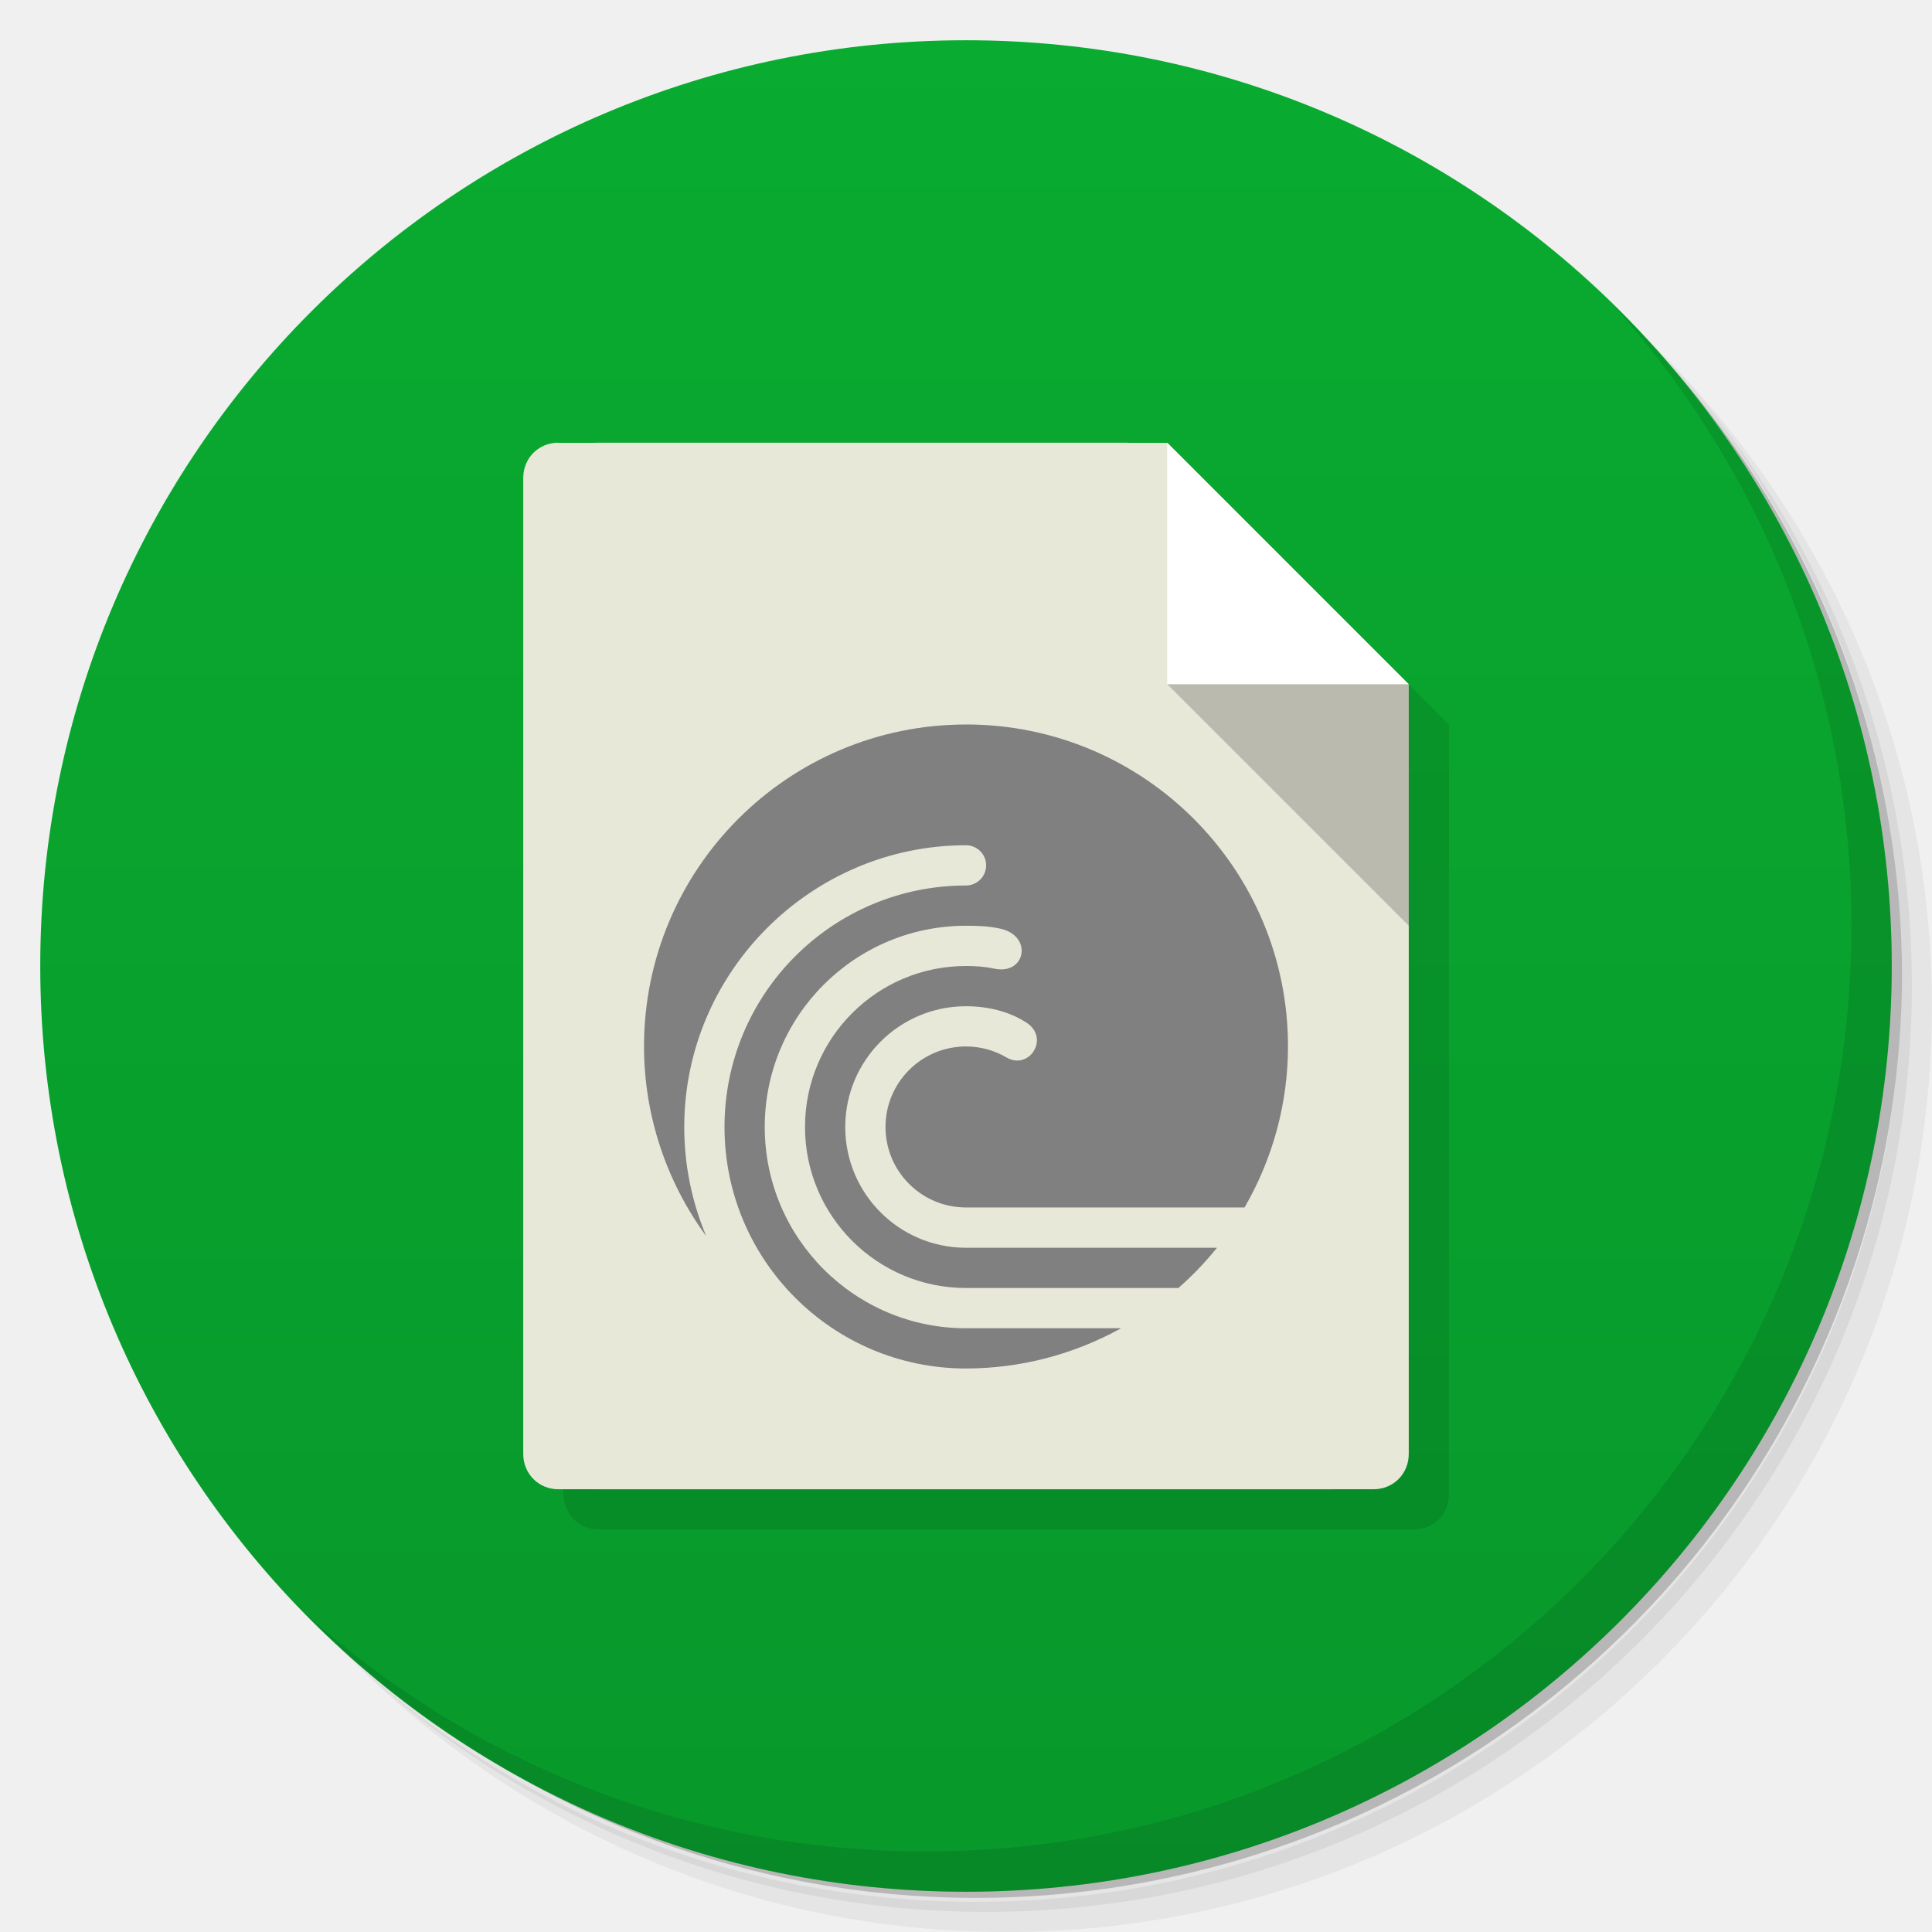
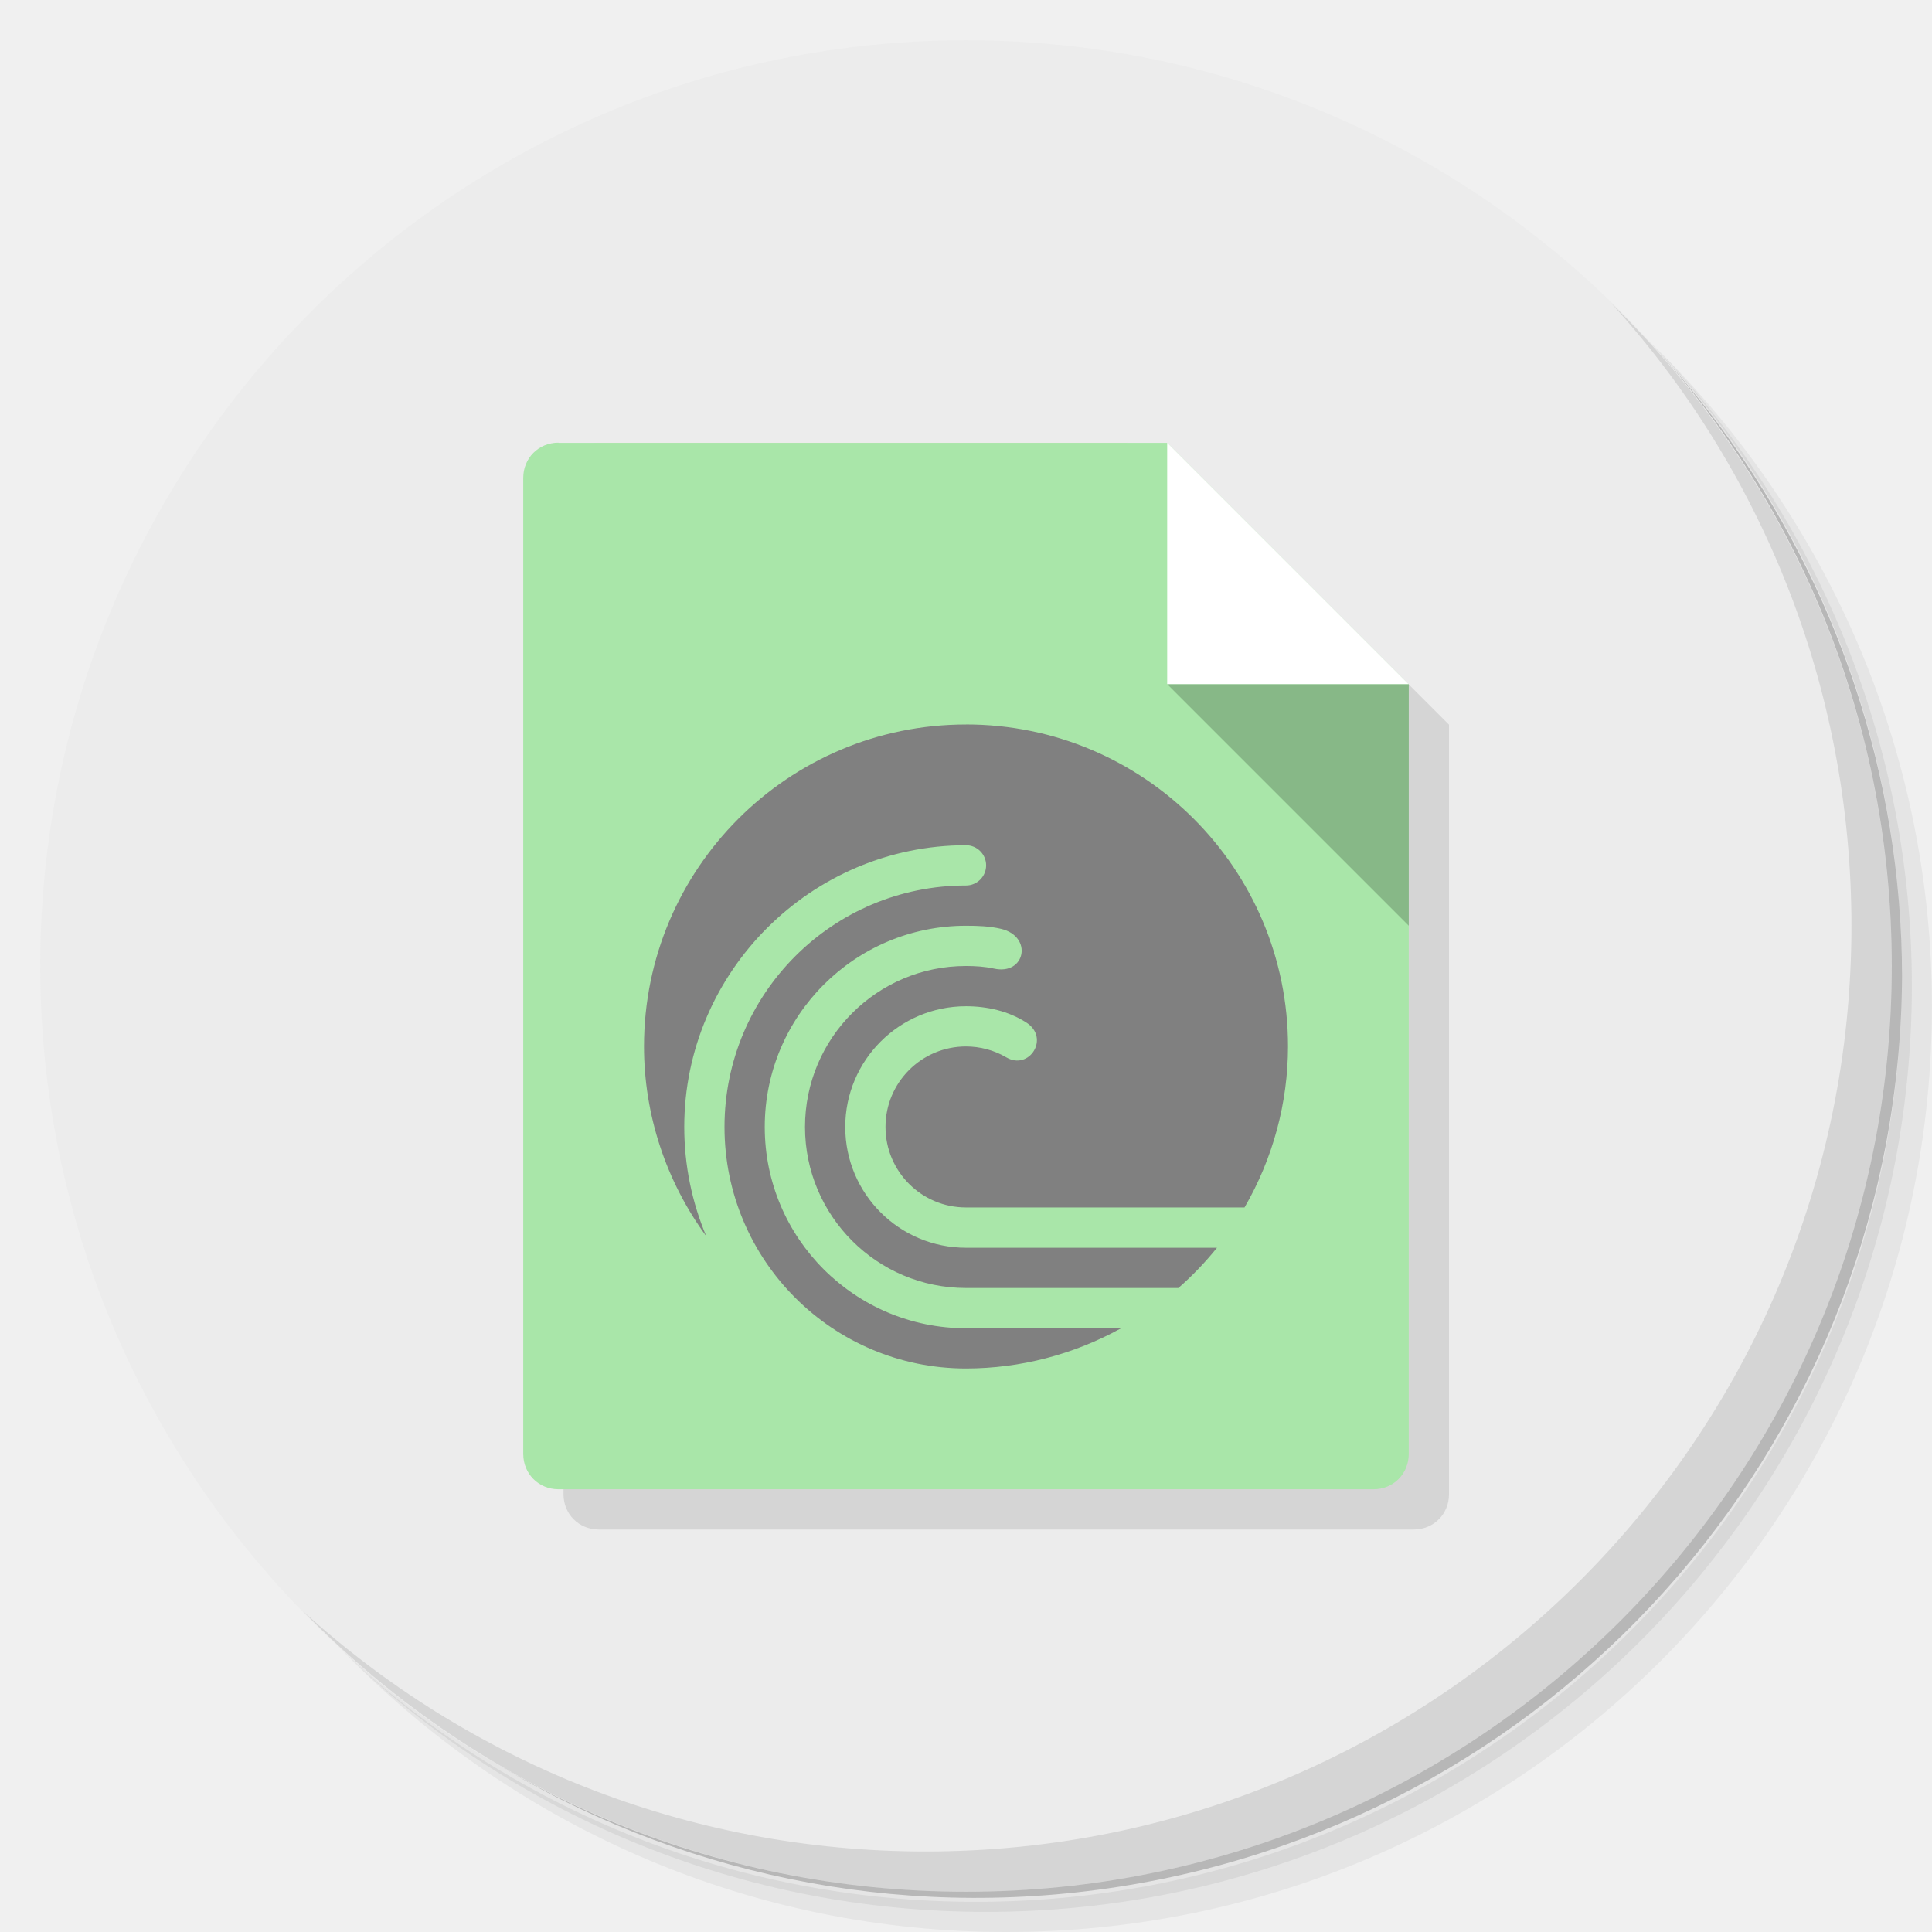
- <svg xmlns="http://www.w3.org/2000/svg" viewBox="0 0 48 48">
-   <defs>
+ <svg xmlns="http://www.w3.org/2000/svg" viewBox="0 0 48 48" id="svg2" version="1.1">
+   <defs id="defs4">
    <linearGradient id="linearGradient3764" x1="1" x2="47" gradientUnits="userSpaceOnUse" gradientTransform="matrix(0,-1,1,0,-1.5e-6,48)">
-       <stop style="stop-color:#08982b;stop-opacity:1" />
-       <stop offset="1" style="stop-color:#09ab30;stop-opacity:1" />
+       <stop style="stop-color:#08982b;stop-opacity:1" id="stop7" />
+       <stop offset="1" style="stop-color:#09ab30;stop-opacity:1" id="stop9" />
    </linearGradient>
  </defs>
-   <g>
-     <path d="m 36.31 5 c 5.859 4.062 9.688 10.831 9.688 18.5 c 0 12.426 -10.07 22.5 -22.5 22.5 c -7.669 0 -14.438 -3.828 -18.5 -9.688 c 1.037 1.822 2.306 3.499 3.781 4.969 c 4.085 3.712 9.514 5.969 15.469 5.969 c 12.703 0 23 -10.298 23 -23 c 0 -5.954 -2.256 -11.384 -5.969 -15.469 c -1.469 -1.475 -3.147 -2.744 -4.969 -3.781 z m 4.969 3.781 c 3.854 4.113 6.219 9.637 6.219 15.719 c 0 12.703 -10.297 23 -23 23 c -6.081 0 -11.606 -2.364 -15.719 -6.219 c 4.16 4.144 9.883 6.719 16.219 6.719 c 12.703 0 23 -10.298 23 -23 c 0 -6.335 -2.575 -12.06 -6.719 -16.219 z" style="opacity:0.05" />
-     <path d="m 41.28 8.781 c 3.712 4.085 5.969 9.514 5.969 15.469 c 0 12.703 -10.297 23 -23 23 c -5.954 0 -11.384 -2.256 -15.469 -5.969 c 4.113 3.854 9.637 6.219 15.719 6.219 c 12.703 0 23 -10.298 23 -23 c 0 -6.081 -2.364 -11.606 -6.219 -15.719 z" style="opacity:0.1" />
-     <path d="m 31.25 2.375 c 8.615 3.154 14.75 11.417 14.75 21.13 c 0 12.426 -10.07 22.5 -22.5 22.5 c -9.708 0 -17.971 -6.135 -21.12 -14.75 a 23 23 0 0 0 44.875 -7 a 23 23 0 0 0 -16 -21.875 z" style="opacity:0.2" />
+   <g id="g11">
+     <path d="m 36.31 5 c 5.859 4.062 9.688 10.831 9.688 18.5 c 0 12.426 -10.07 22.5 -22.5 22.5 c -7.669 0 -14.438 -3.828 -18.5 -9.688 c 1.037 1.822 2.306 3.499 3.781 4.969 c 4.085 3.712 9.514 5.969 15.469 5.969 c 12.703 0 23 -10.298 23 -23 c 0 -5.954 -2.256 -11.384 -5.969 -15.469 c -1.469 -1.475 -3.147 -2.744 -4.969 -3.781 z m 4.969 3.781 c 3.854 4.113 6.219 9.637 6.219 15.719 c 0 12.703 -10.297 23 -23 23 c -6.081 0 -11.606 -2.364 -15.719 -6.219 c 4.16 4.144 9.883 6.719 16.219 6.719 c 12.703 0 23 -10.298 23 -23 c 0 -6.335 -2.575 -12.06 -6.719 -16.219 z" style="opacity:0.05" id="path13" />
+     <path d="m 41.28 8.781 c 3.712 4.085 5.969 9.514 5.969 15.469 c 0 12.703 -10.297 23 -23 23 c -5.954 0 -11.384 -2.256 -15.469 -5.969 c 4.113 3.854 9.637 6.219 15.719 6.219 c 12.703 0 23 -10.298 23 -23 c 0 -6.081 -2.364 -11.606 -6.219 -15.719 z" style="opacity:0.1" id="path15" />
+     <path d="m 31.25 2.375 c 8.615 3.154 14.75 11.417 14.75 21.13 c 0 12.426 -10.07 22.5 -22.5 22.5 c -9.708 0 -17.971 -6.135 -21.12 -14.75 a 23 23 0 0 0 44.875 -7 a 23 23 0 0 0 -16 -21.875 z" style="opacity:0.2" id="path17" />
  </g>
-   <g>
-     <path d="m 24 1 c 12.703 0 23 10.297 23 23 c 0 12.703 -10.297 23 -23 23 -12.703 0 -23 -10.297 -23 -23 0 -12.703 10.297 -23 23 -23 z" style="fill:url(#linearGradient3764);fill-opacity:1" />
+   <g id="g19" style="fill:#ececec;fill-opacity:1">
+     <path d="m 24 1 c 12.703 0 23 10.297 23 23 c 0 12.703 -10.297 23 -23 23 -12.703 0 -23 -10.297 -23 -23 0 -12.703 10.297 -23 23 -23 z" style="fill:#ececec;fill-opacity:1" id="path21" />
  </g>
-   <g>
-     <path d="m 40.03 7.531 c 3.712 4.084 5.969 9.514 5.969 15.469 0 12.703 -10.297 23 -23 23 c -5.954 0 -11.384 -2.256 -15.469 -5.969 4.178 4.291 10.01 6.969 16.469 6.969 c 12.703 0 23 -10.298 23 -23 0 -6.462 -2.677 -12.291 -6.969 -16.469 z" style="opacity:0.1" />
+   <g id="g23">
+     <path d="m 40.03 7.531 c 3.712 4.084 5.969 9.514 5.969 15.469 0 12.703 -10.297 23 -23 23 c -5.954 0 -11.384 -2.256 -15.469 -5.969 4.178 4.291 10.01 6.969 16.469 6.969 c 12.703 0 23 -10.298 23 -23 0 -6.462 -2.677 -12.291 -6.969 -16.469 z" style="opacity:0.1" id="path25" />
  </g>
-   <path d="m 14.875 12 c -0.492 0 -0.875 0.383 -0.875 0.875 l 0 24.25 c 0 0.492 0.383 0.875 0.875 0.875 l 20.25 0 c 0.492 0 0.875 -0.383 0.875 -0.875 l 0 -19.12 -6 -6 z" style="fill:#000;opacity:0.1;fill-opacity:1;stroke:none;fill-rule:nonzero" />
-   <g transform="scale(3.543307,3.543307)">
-     <path d="m 4.198 3.104 c -0.139 0 -0.247 0.108 -0.247 0.247 l 0 6.844 c 0 0.139 0.108 0.247 0.247 0.247 l 5.151 0 c 0.139 0 0.247 -0.108 0.247 -0.247 l 0 -5.398 -1.693 -1.693" style="fill:#e8e8d9;fill-opacity:1;stroke:none;fill-rule:nonzero" />
-     <path d="m 7.902 3.104 0 1.693 1.693 0" style="fill:#fff;fill-opacity:1;stroke:none;fill-rule:nonzero" />
-     <path d="m 9.596 6.491 0 -1.693 -1.693 0" style="fill:#000;fill-opacity:0.2;stroke:none;fill-rule:nonzero" />
+   <path d="m 14.875 12 c -0.492 0 -0.875 0.383 -0.875 0.875 l 0 24.25 c 0 0.492 0.383 0.875 0.875 0.875 l 20.25 0 c 0.492 0 0.875 -0.383 0.875 -0.875 l 0 -19.12 -6 -6 z" style="fill:#000;opacity:0.1;fill-opacity:1;stroke:none;fill-rule:nonzero" id="path27" />
+   <g transform="scale(3.543307,3.543307)" id="g29">
+     <path d="m 4.198 3.104 c -0.139 0 -0.247 0.108 -0.247 0.247 l 0 6.844 c 0 0.139 0.108 0.247 0.247 0.247 l 5.151 0 c 0.139 0 0.247 -0.108 0.247 -0.247 l 0 -5.398 -1.693 -1.693" style="fill:#e8e8d9;fill-opacity:1;stroke:none;fill-rule:nonzero" id="path31" />
+     <path d="m 7.902 3.104 0 1.693 1.693 0" style="fill:#fff;fill-opacity:1;stroke:none;fill-rule:nonzero" id="path33" />
+     <path d="m 9.596 6.491 0 -1.693 -1.693 0" style="fill:#000;fill-opacity:0.2;stroke:none;fill-rule:nonzero" id="path35" />
  </g>
-   <circle cx="24" cy="26" r="6" style="fill:#909090;opacity:1;fill-opacity:1;stroke:none" />
-   <rect width="3" height="4" x="16" y="24" style="fill:#909090;opacity:1;fill-opacity:1;stroke:none" />
-   <rect y="24" x="29" height="4" width="3" style="fill:#909090;opacity:1;fill-opacity:1;stroke:none" />
-   <rect width="3" height="4" x="-21" y="22" transform="matrix(0,-1,1,0,0,0)" style="fill:#909090;opacity:1;fill-opacity:1;stroke:none" />
-   <rect transform="matrix(0,-1,1,0,0,0)" y="22" x="-34" height="4" width="3" style="fill:#909090;opacity:1;fill-opacity:1;stroke:none" />
-   <g transform="scale(3.543307,3.543307)">
-     <path d="m 13.875 10.998 c -0.493 0 -0.875 0.382 -0.875 0.875 l 0 24.25 c 0 0.493 0.382 0.877 0.875 0.877 l 20.25 0 c 0.493 0 0.875 -0.384 0.875 -0.877 l 0 -19.12 l -5.998 -6 l -15.13 0 z" transform="scale(0.2822222,0.2822222)" style="fill:#e8e8d9;fill-opacity:1;stroke:none;fill-rule:nonzero" />
-     <path d="m 8.184 3.104 0 1.693 1.693 0" style="fill:#fff;fill-opacity:1;stroke:none;fill-rule:nonzero" />
-     <path d="m 9.878 6.491 0 -1.693 -1.693 0" style="fill:#000;fill-opacity:0.2;stroke:none;fill-rule:nonzero" />
+   <circle cx="24" cy="26" r="6" style="fill:#909090;opacity:1;fill-opacity:1;stroke:none" id="circle37" />
+   <rect width="3" height="4" x="16" y="24" style="fill:#909090;opacity:1;fill-opacity:1;stroke:none" id="rect39" />
+   <rect y="24" x="29" height="4" width="3" style="fill:#909090;opacity:1;fill-opacity:1;stroke:none" id="rect41" />
+   <rect width="3" height="4" x="-21" y="22" transform="matrix(0,-1,1,0,0,0)" style="fill:#909090;opacity:1;fill-opacity:1;stroke:none" id="rect43" />
+   <rect transform="matrix(0,-1,1,0,0,0)" y="22" x="-34" height="4" width="3" style="fill:#909090;opacity:1;fill-opacity:1;stroke:none" id="rect45" />
+   <g transform="scale(3.543307,3.543307)" id="g47">
+     <path d="m 13.875 10.998 c -0.493 0 -0.875 0.382 -0.875 0.875 l 0 24.25 c 0 0.493 0.382 0.877 0.875 0.877 l 20.25 0 c 0.493 0 0.875 -0.384 0.875 -0.877 l 0 -19.12 l -5.998 -6 l -15.13 0 z" transform="scale(0.2822222,0.2822222)" style="fill:#a9e6a9;fill-opacity:1;stroke:none;fill-rule:nonzero" id="path49" />
+     <path d="m 8.184 3.104 0 1.693 1.693 0" style="fill:#fff;fill-opacity:1;stroke:none;fill-rule:nonzero" id="path51" />
+     <path d="m 9.878 6.491 0 -1.693 -1.693 0" style="fill:#000;fill-opacity:0.2;stroke:none;fill-rule:nonzero" id="path53" />
  </g>
-   <path d="m 24 18 c -4.418 0 -8 3.582 -8 8 0.001 1.695 0.545 3.345 1.547 4.713 -0.351 -0.834 -0.547 -1.751 -0.547 -2.713 0 -3.854 3.159 -7 7 -7 0.276 0 0.5 0.224 0.5 0.5 0 0.276 -0.224 0.5 -0.5 0.5 -3.314 0 -6 2.686 -6 6 0 3.314 2.686 6 6 6 1.348 -0.001 2.674 -0.347 3.854 -1 l -3.854 0 c -2.761 0 -5 -2.239 -5 -5 0 -2.761 2.239 -5 5 -5 0.291 0 0.584 0.01 0.867 0.076 0.801 0.186 0.613 1.163 -0.174 0.988 -0.227 -0.05 -0.461 -0.064 -0.693 -0.064 -2.209 -0.001 -4 1.791 -4 4 0 2.209 1.791 4 4 4 l 5.277 0 c 0.348 -0.305 0.669 -0.64 0.959 -1 l -6.236 0 c -1.657 0 -3 -1.343 -3 -3 0 -1.657 1.343 -3 3 -3 0.526 0 1.055 0.12 1.498 0.404 0.596 0.382 0.074 1.203 -0.498 0.865 -0.302 -0.178 -0.649 -0.269 -1 -0.27 -1.105 0 -2 0.895 -2 2 0 1.105 0.895 2 2 2 l 6.92 0 c 0.705 -1.215 1.079 -2.595 1.08 -4 0.002 -4.418 -3.582 -8 -8 -8 z" style="fill:#808080;opacity:1;fill-opacity:1;stroke:none" />
+   <path d="m 24 18 c -4.418 0 -8 3.582 -8 8 0.001 1.695 0.545 3.345 1.547 4.713 -0.351 -0.834 -0.547 -1.751 -0.547 -2.713 0 -3.854 3.159 -7 7 -7 0.276 0 0.5 0.224 0.5 0.5 0 0.276 -0.224 0.5 -0.5 0.5 -3.314 0 -6 2.686 -6 6 0 3.314 2.686 6 6 6 1.348 -0.001 2.674 -0.347 3.854 -1 l -3.854 0 c -2.761 0 -5 -2.239 -5 -5 0 -2.761 2.239 -5 5 -5 0.291 0 0.584 0.01 0.867 0.076 0.801 0.186 0.613 1.163 -0.174 0.988 -0.227 -0.05 -0.461 -0.064 -0.693 -0.064 -2.209 -0.001 -4 1.791 -4 4 0 2.209 1.791 4 4 4 l 5.277 0 c 0.348 -0.305 0.669 -0.64 0.959 -1 l -6.236 0 c -1.657 0 -3 -1.343 -3 -3 0 -1.657 1.343 -3 3 -3 0.526 0 1.055 0.12 1.498 0.404 0.596 0.382 0.074 1.203 -0.498 0.865 -0.302 -0.178 -0.649 -0.269 -1 -0.27 -1.105 0 -2 0.895 -2 2 0 1.105 0.895 2 2 2 l 6.92 0 c 0.705 -1.215 1.079 -2.595 1.08 -4 0.002 -4.418 -3.582 -8 -8 -8 z" style="fill:#808080;opacity:1;fill-opacity:1;stroke:none" id="path55" />
</svg>
